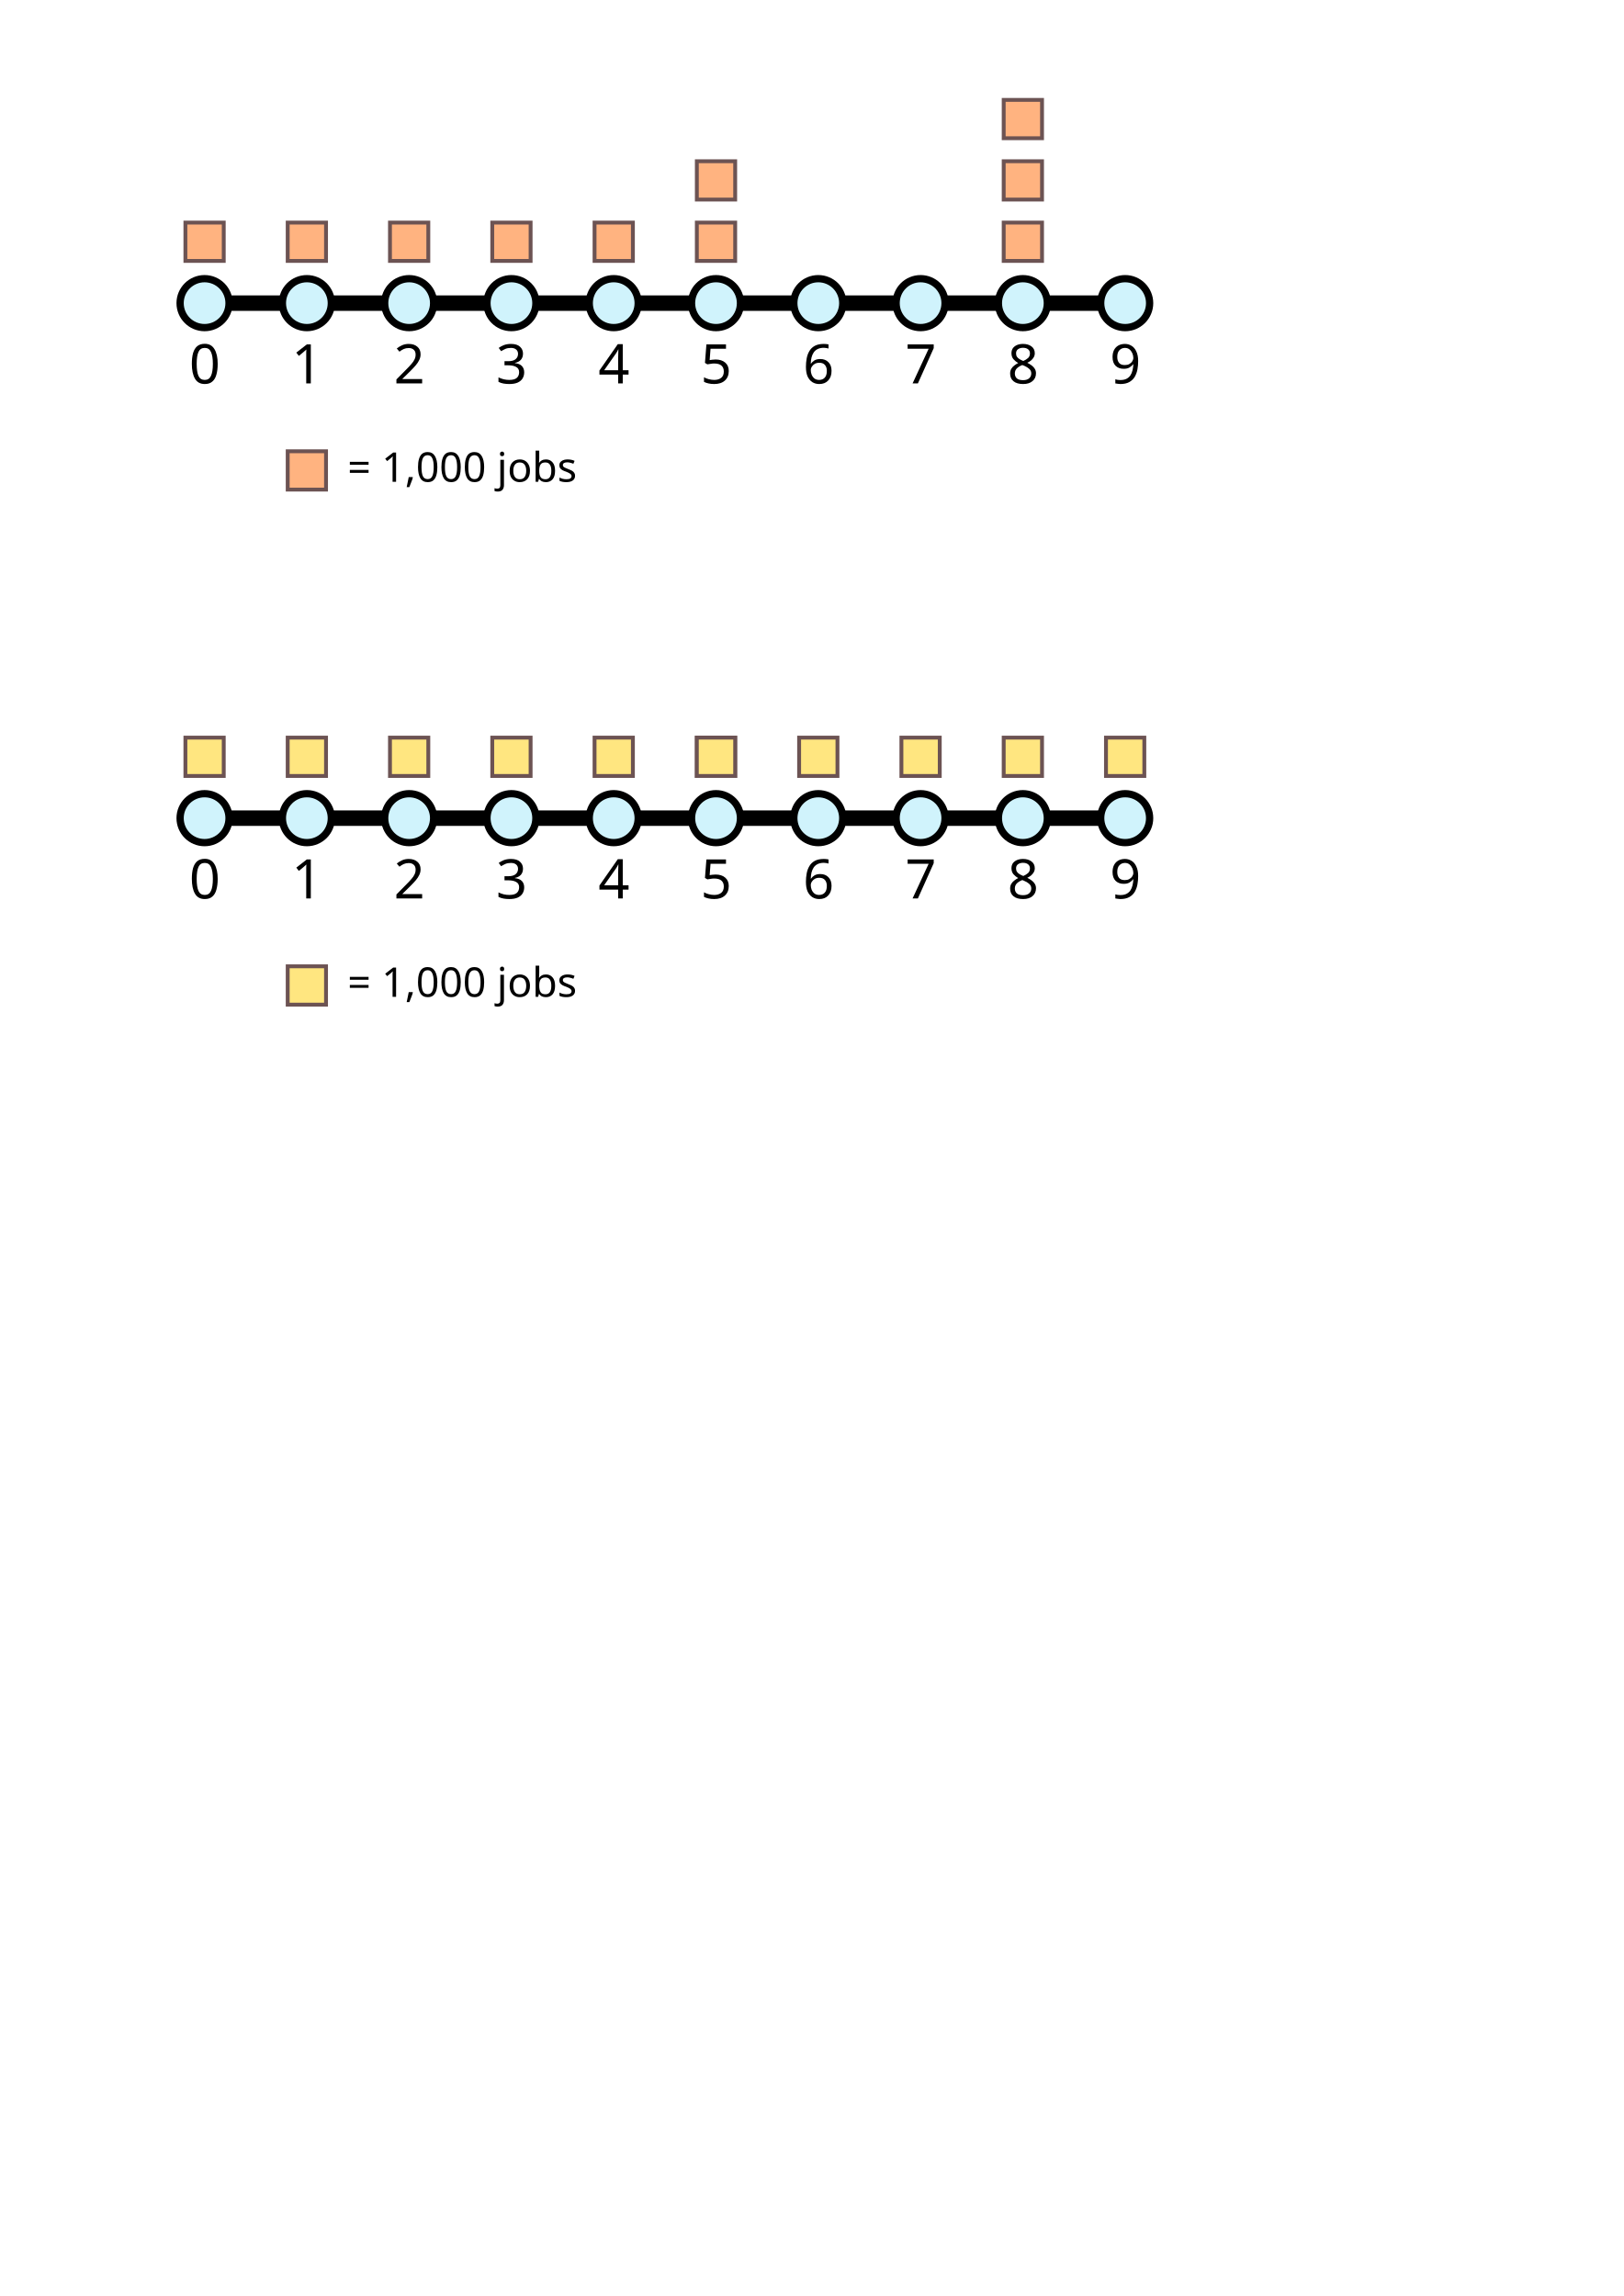
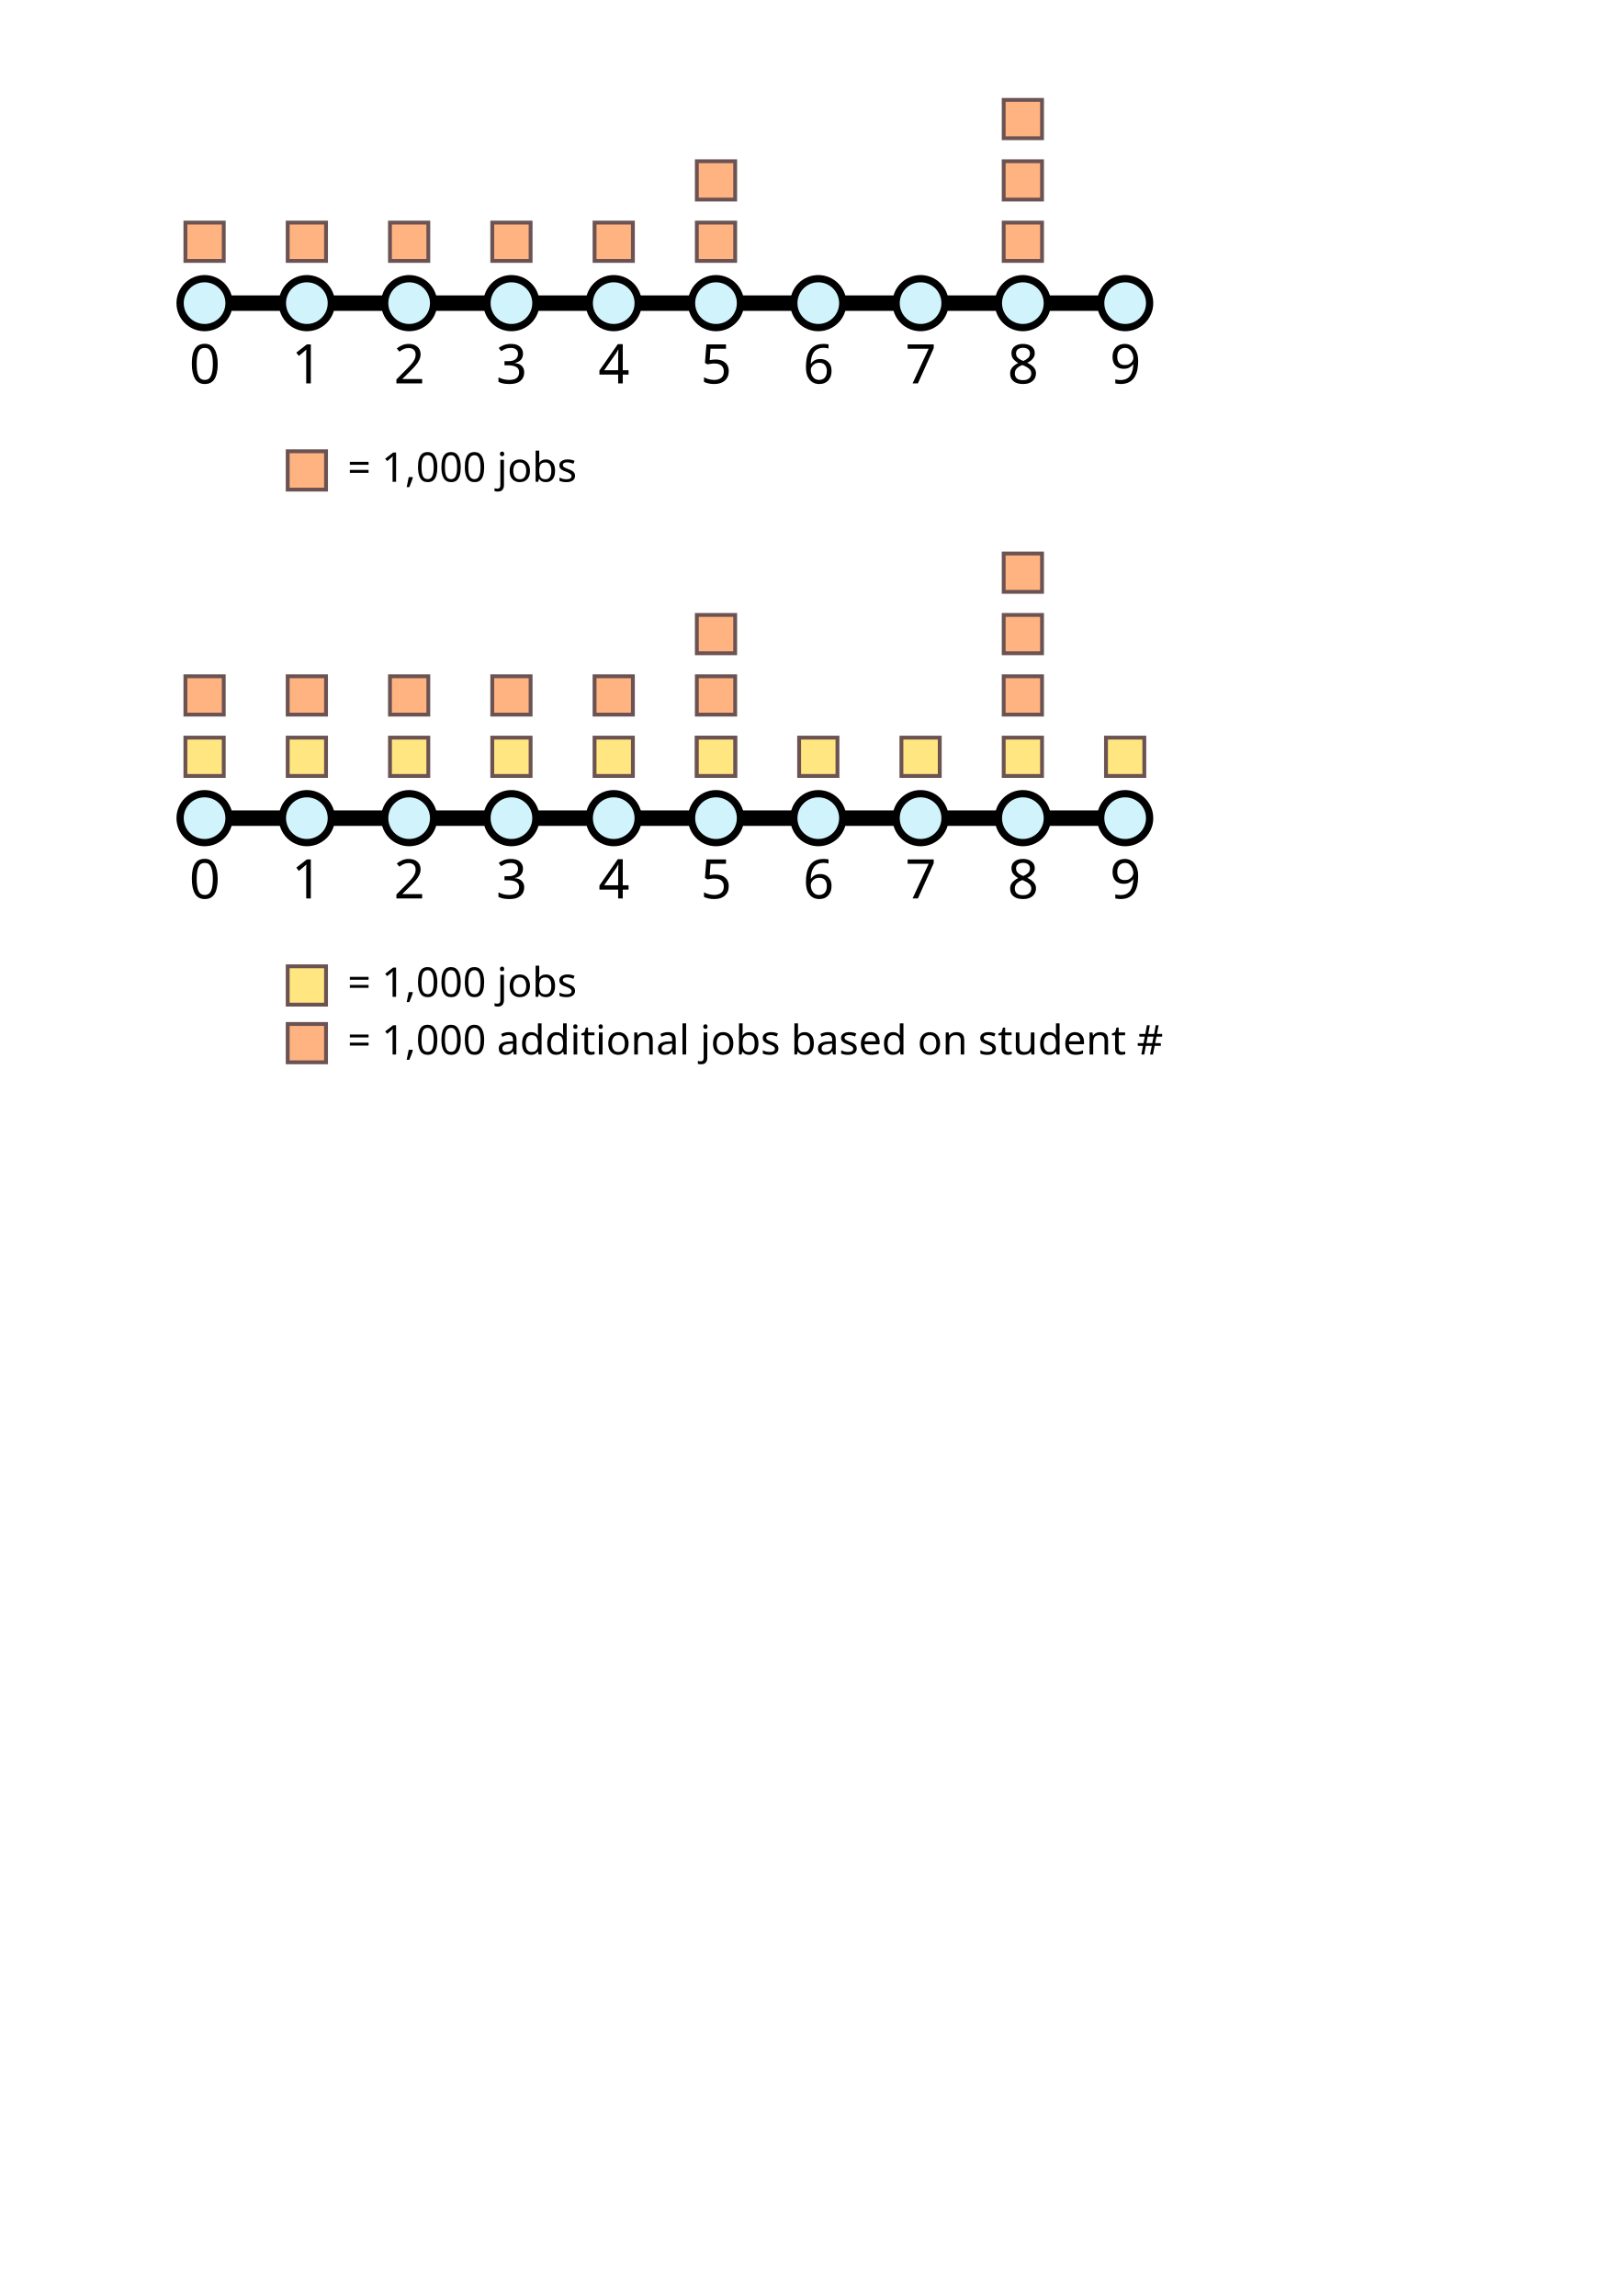
<svg xmlns="http://www.w3.org/2000/svg" width="210mm" height="297mm" viewBox="0 0 210 297" version="1.1" id="svg5">
  <defs id="defs2" />
  <g id="layer1">
    <path style="fill:none;stroke:#000000;stroke-width:2;stroke-linecap:butt;stroke-linejoin:miter;stroke-miterlimit:4;stroke-dasharray:none;stroke-opacity:1" d="M 26.458,39.213 H 145.521" id="path1430" />
    <circle style="fill:#d0f3fc;stroke:#000000;stroke-width:0.939;stroke-linecap:round;stroke-miterlimit:4;stroke-dasharray:none;stop-color:#000000" id="path848" cx="26.458" cy="39.213" r="3.164" />
    <circle style="fill:#d0f3fc;stroke:#000000;stroke-width:0.939;stroke-linecap:round;stroke-miterlimit:4;stroke-dasharray:none;stop-color:#000000" id="path848-6" cx="39.688" cy="39.213" r="3.164" />
    <circle style="fill:#d0f3fc;stroke:#000000;stroke-width:0.939;stroke-linecap:round;stroke-miterlimit:4;stroke-dasharray:none;stop-color:#000000" id="path848-7" cx="52.917" cy="39.213" r="3.164" />
    <circle style="fill:#d0f3fc;stroke:#000000;stroke-width:0.939;stroke-linecap:round;stroke-miterlimit:4;stroke-dasharray:none;stop-color:#000000" id="path848-6-5" cx="66.146" cy="39.213" r="3.164" />
    <circle style="fill:#d0f3fc;stroke:#000000;stroke-width:0.939;stroke-linecap:round;stroke-miterlimit:4;stroke-dasharray:none;stop-color:#000000" id="path848-3" cx="79.375" cy="39.213" r="3.164" />
    <circle style="fill:#d0f3fc;stroke:#000000;stroke-width:0.939;stroke-linecap:round;stroke-miterlimit:4;stroke-dasharray:none;stop-color:#000000" id="path848-6-56" cx="92.604" cy="39.213" r="3.164" />
    <circle style="fill:#d0f3fc;stroke:#000000;stroke-width:0.939;stroke-linecap:round;stroke-miterlimit:4;stroke-dasharray:none;stop-color:#000000" id="path848-2" cx="105.833" cy="39.213" r="3.164" />
    <circle style="fill:#d0f3fc;stroke:#000000;stroke-width:0.939;stroke-linecap:round;stroke-miterlimit:4;stroke-dasharray:none;stop-color:#000000" id="path848-6-9" cx="119.062" cy="39.213" r="3.164" />
    <circle style="fill:#d0f3fc;stroke:#000000;stroke-width:0.939;stroke-linecap:round;stroke-miterlimit:4;stroke-dasharray:none;stop-color:#000000" id="path848-1" cx="132.292" cy="39.213" r="3.164" />
    <circle style="fill:#d0f3fc;stroke:#000000;stroke-width:0.939;stroke-linecap:round;stroke-miterlimit:4;stroke-dasharray:none;stop-color:#000000" id="path848-6-2" cx="145.521" cy="39.213" r="3.164" />
    <text xml:space="preserve" style="font-size:7.056px;line-height:1.25;font-family:Arial;-inkscape-font-specification:Arial;stroke-width:0.265" x="24.469" y="49.598" id="text3252">
      <tspan id="tspan3250" style="font-style:normal;font-variant:normal;font-weight:normal;font-stretch:normal;font-size:7.056px;font-family:Ubuntu;-inkscape-font-specification:'Ubuntu, Normal';font-variant-ligatures:normal;font-variant-caps:normal;font-variant-numeric:normal;font-variant-east-asian:normal;stroke-width:0.265" x="24.469" y="49.598">0</tspan>
    </text>
    <text xml:space="preserve" style="font-size:7.056px;line-height:1.25;font-family:Arial;-inkscape-font-specification:Arial;stroke-width:0.265" x="37.698" y="49.598" id="text3252-6">
      <tspan id="tspan3250-8" style="font-style:normal;font-variant:normal;font-weight:normal;font-stretch:normal;font-size:7.056px;font-family:Ubuntu;-inkscape-font-specification:'Ubuntu, Normal';font-variant-ligatures:normal;font-variant-caps:normal;font-variant-numeric:normal;font-variant-east-asian:normal;stroke-width:0.265" x="37.698" y="49.598">1</tspan>
    </text>
    <text xml:space="preserve" style="font-size:7.056px;line-height:1.25;font-family:Arial;-inkscape-font-specification:Arial;stroke-width:0.265" x="50.927" y="49.598" id="text3252-3">
      <tspan id="tspan3250-83" style="font-style:normal;font-variant:normal;font-weight:normal;font-stretch:normal;font-size:7.056px;font-family:Ubuntu;-inkscape-font-specification:'Ubuntu, Normal';font-variant-ligatures:normal;font-variant-caps:normal;font-variant-numeric:normal;font-variant-east-asian:normal;stroke-width:0.265" x="50.927" y="49.598">2</tspan>
    </text>
    <text xml:space="preserve" style="font-size:7.056px;line-height:1.25;font-family:Arial;-inkscape-font-specification:Arial;stroke-width:0.265" x="64.156" y="49.598" id="text3252-4">
      <tspan id="tspan3250-7" style="font-style:normal;font-variant:normal;font-weight:normal;font-stretch:normal;font-size:7.056px;font-family:Ubuntu;-inkscape-font-specification:'Ubuntu, Normal';font-variant-ligatures:normal;font-variant-caps:normal;font-variant-numeric:normal;font-variant-east-asian:normal;stroke-width:0.265" x="64.156" y="49.598">3</tspan>
    </text>
    <text xml:space="preserve" style="font-size:5.292px;line-height:1.25;font-family:Arial;-inkscape-font-specification:Arial;stroke-width:0.265" x="44.949" y="62.322" id="text3252-4-2">
      <tspan id="tspan3250-7-4" style="font-style:normal;font-variant:normal;font-weight:normal;font-stretch:normal;font-size:5.292px;font-family:Ubuntu;-inkscape-font-specification:'Ubuntu, Normal';font-variant-ligatures:normal;font-variant-caps:normal;font-variant-numeric:normal;font-variant-east-asian:normal;stroke-width:0.265" x="44.949" y="62.322">= 1,000 jobs</tspan>
    </text>
    <text xml:space="preserve" style="font-size:7.056px;line-height:1.25;font-family:Arial;-inkscape-font-specification:Arial;stroke-width:0.265" x="77.385" y="49.598" id="text3252-68">
      <tspan id="tspan3250-9" style="font-style:normal;font-variant:normal;font-weight:normal;font-stretch:normal;font-size:7.056px;font-family:Ubuntu;-inkscape-font-specification:'Ubuntu, Normal';font-variant-ligatures:normal;font-variant-caps:normal;font-variant-numeric:normal;font-variant-east-asian:normal;stroke-width:0.265" x="77.385" y="49.598">4</tspan>
    </text>
    <text xml:space="preserve" style="font-size:7.056px;line-height:1.25;font-family:Arial;-inkscape-font-specification:Arial;stroke-width:0.265" x="103.844" y="49.598" id="text3252-8">
      <tspan id="tspan3250-79" style="font-style:normal;font-variant:normal;font-weight:normal;font-stretch:normal;font-size:7.056px;font-family:Ubuntu;-inkscape-font-specification:'Ubuntu, Normal';font-variant-ligatures:normal;font-variant-caps:normal;font-variant-numeric:normal;font-variant-east-asian:normal;stroke-width:0.265" x="103.844" y="49.598">6</tspan>
    </text>
    <text xml:space="preserve" style="font-size:7.056px;line-height:1.25;font-family:Arial;-inkscape-font-specification:Arial;stroke-width:0.265" x="130.302" y="49.598" id="text3252-03">
      <tspan id="tspan3250-3" style="font-style:normal;font-variant:normal;font-weight:normal;font-stretch:normal;font-size:7.056px;font-family:Ubuntu;-inkscape-font-specification:'Ubuntu, Normal';font-variant-ligatures:normal;font-variant-caps:normal;font-variant-numeric:normal;font-variant-east-asian:normal;stroke-width:0.265" x="130.302" y="49.598">8</tspan>
    </text>
    <text xml:space="preserve" style="font-size:7.056px;line-height:1.25;font-family:Arial;-inkscape-font-specification:Arial;stroke-width:0.265" x="117.073" y="49.598" id="text3252-37">
      <tspan id="tspan3250-32" style="font-style:normal;font-variant:normal;font-weight:normal;font-stretch:normal;font-size:7.056px;font-family:Ubuntu;-inkscape-font-specification:'Ubuntu, Normal';font-variant-ligatures:normal;font-variant-caps:normal;font-variant-numeric:normal;font-variant-east-asian:normal;stroke-width:0.265" x="117.073" y="49.598">7</tspan>
    </text>
    <text xml:space="preserve" style="font-size:7.056px;line-height:1.25;font-family:Arial;-inkscape-font-specification:Arial;stroke-width:0.265" x="143.531" y="49.598" id="text3252-65">
      <tspan id="tspan3250-2" style="font-style:normal;font-variant:normal;font-weight:normal;font-stretch:normal;font-size:7.056px;font-family:Ubuntu;-inkscape-font-specification:'Ubuntu, Normal';font-variant-ligatures:normal;font-variant-caps:normal;font-variant-numeric:normal;font-variant-east-asian:normal;stroke-width:0.265" x="143.531" y="49.598">9</tspan>
    </text>
    <text xml:space="preserve" style="font-size:7.056px;line-height:1.25;font-family:Arial;-inkscape-font-specification:Arial;stroke-width:0.265" x="90.614" y="49.598" id="text3252-0">
      <tspan id="tspan3250-6" style="font-style:normal;font-variant:normal;font-weight:normal;font-stretch:normal;font-size:7.056px;font-family:Ubuntu;-inkscape-font-specification:'Ubuntu, Normal';font-variant-ligatures:normal;font-variant-caps:normal;font-variant-numeric:normal;font-variant-east-asian:normal;stroke-width:0.265" x="90.614" y="49.598">5</tspan>
    </text>
    <rect style="fill:#ffb380;stroke:#6c5353;stroke-width:0.5;stroke-linecap:round;stroke-miterlimit:4;stroke-dasharray:none;stop-color:#000000" id="rect21018" width="4.958" height="4.958" x="23.979" y="28.796" rx="8.9009539e-10" ry="1.1994489e-08" />
    <rect style="fill:#ffb380;stroke:#6c5353;stroke-width:0.5;stroke-linecap:round;stroke-miterlimit:4;stroke-dasharray:none;stop-color:#000000" id="rect21018-8" width="4.958" height="4.958" x="37.208" y="28.796" rx="8.9009539e-10" ry="1.1994489e-08" />
    <rect style="fill:#ffb380;stroke:#6c5353;stroke-width:0.5;stroke-linecap:round;stroke-miterlimit:4;stroke-dasharray:none;stop-color:#000000" id="rect21018-7" width="4.958" height="4.958" x="50.437" y="28.796" rx="8.9009539e-10" ry="1.1994489e-08" />
    <rect style="fill:#ffb380;stroke:#6c5353;stroke-width:0.5;stroke-linecap:round;stroke-miterlimit:4;stroke-dasharray:none;stop-color:#000000" id="rect21018-9" width="4.958" height="4.958" x="63.667" y="28.796" rx="8.9009539e-10" ry="1.1994489e-08" />
    <rect style="fill:#ffb380;stroke:#6c5353;stroke-width:0.5;stroke-linecap:round;stroke-miterlimit:4;stroke-dasharray:none;stop-color:#000000" id="rect21018-6" width="4.958" height="4.958" x="76.896" y="28.796" rx="8.9009539e-10" ry="1.1994489e-08" />
    <rect style="fill:#ffb380;stroke:#6c5353;stroke-width:0.5;stroke-linecap:round;stroke-miterlimit:4;stroke-dasharray:none;stop-color:#000000" id="rect21018-0" width="4.958" height="4.958" x="90.125" y="20.858" rx="8.9009539e-10" ry="1.1994489e-08" />
    <rect style="fill:#ffb380;stroke:#6c5353;stroke-width:0.5;stroke-linecap:round;stroke-miterlimit:4;stroke-dasharray:none;stop-color:#000000" id="rect21018-0-6" width="4.958" height="4.958" x="37.208" y="58.375" rx="8.9009539e-10" ry="1.1994489e-08" />
+     <text xml:space="preserve" style="font-size:5.292px;line-height:1.25;font-family:Arial;-inkscape-font-specification:Arial;stroke-width:0.265" x="44.949" y="136.405" id="text3252-4-2-0">
+       <tspan id="tspan3250-7-4-8" style="font-style:normal;font-variant:normal;font-weight:normal;font-stretch:normal;font-size:5.292px;font-family:Ubuntu;-inkscape-font-specification:'Ubuntu, Normal';font-variant-ligatures:normal;font-variant-caps:normal;font-variant-numeric:normal;font-variant-east-asian:normal;stroke-width:0.265" x="44.949" y="136.405">= 1,000 additional jobs based on student #</tspan>
+     </text>
+     <rect style="fill:#ffb380;stroke:#6c5353;stroke-width:0.5;stroke-linecap:round;stroke-miterlimit:4;stroke-dasharray:none;stop-color:#000000" id="rect21018-0-6-50" width="4.958" height="4.958" x="37.208" y="132.458" rx="8.9009539e-10" ry="1.1994489e-08" />
    <path style="fill:none;stroke:#000000;stroke-width:2;stroke-linecap:butt;stroke-linejoin:miter;stroke-miterlimit:4;stroke-dasharray:none;stroke-opacity:1" d="M 26.458,105.833 H 145.521" id="path1430-7" />
    <circle style="fill:#d0f3fc;stroke:#000000;stroke-width:0.939;stroke-linecap:round;stroke-miterlimit:4;stroke-dasharray:none;stop-color:#000000" id="path848-5" cx="26.458" cy="105.833" r="3.164" />
    <circle style="fill:#d0f3fc;stroke:#000000;stroke-width:0.939;stroke-linecap:round;stroke-miterlimit:4;stroke-dasharray:none;stop-color:#000000" id="path848-6-3" cx="39.688" cy="105.833" r="3.164" />
    <circle style="fill:#d0f3fc;stroke:#000000;stroke-width:0.939;stroke-linecap:round;stroke-miterlimit:4;stroke-dasharray:none;stop-color:#000000" id="path848-7-8" cx="52.917" cy="105.833" r="3.164" />
    <circle style="fill:#d0f3fc;stroke:#000000;stroke-width:0.939;stroke-linecap:round;stroke-miterlimit:4;stroke-dasharray:none;stop-color:#000000" id="path848-6-5-8" cx="66.146" cy="105.833" r="3.164" />
    <circle style="fill:#d0f3fc;stroke:#000000;stroke-width:0.939;stroke-linecap:round;stroke-miterlimit:4;stroke-dasharray:none;stop-color:#000000" id="path848-3-3" cx="79.375" cy="105.833" r="3.164" />
    <circle style="fill:#d0f3fc;stroke:#000000;stroke-width:0.939;stroke-linecap:round;stroke-miterlimit:4;stroke-dasharray:none;stop-color:#000000" id="path848-6-56-1" cx="92.604" cy="105.833" r="3.164" />
    <circle style="fill:#d0f3fc;stroke:#000000;stroke-width:0.939;stroke-linecap:round;stroke-miterlimit:4;stroke-dasharray:none;stop-color:#000000" id="path848-2-8" cx="105.833" cy="105.833" r="3.164" />
    <circle style="fill:#d0f3fc;stroke:#000000;stroke-width:0.939;stroke-linecap:round;stroke-miterlimit:4;stroke-dasharray:none;stop-color:#000000" id="path848-6-9-9" cx="119.062" cy="105.833" r="3.164" />
    <circle style="fill:#d0f3fc;stroke:#000000;stroke-width:0.939;stroke-linecap:round;stroke-miterlimit:4;stroke-dasharray:none;stop-color:#000000" id="path848-1-6" cx="132.292" cy="105.833" r="3.164" />
    <circle style="fill:#d0f3fc;stroke:#000000;stroke-width:0.939;stroke-linecap:round;stroke-miterlimit:4;stroke-dasharray:none;stop-color:#000000" id="path848-6-2-4" cx="145.521" cy="105.833" r="3.164" />
    <text xml:space="preserve" style="font-size:7.056px;line-height:1.25;font-family:Arial;-inkscape-font-specification:Arial;stroke-width:0.265" x="24.469" y="116.219" id="text3252-33">
      <tspan id="tspan3250-38" style="font-style:normal;font-variant:normal;font-weight:normal;font-stretch:normal;font-size:7.056px;font-family:Ubuntu;-inkscape-font-specification:'Ubuntu, Normal';font-variant-ligatures:normal;font-variant-caps:normal;font-variant-numeric:normal;font-variant-east-asian:normal;stroke-width:0.265" x="24.469" y="116.219">0</tspan>
    </text>
    <text xml:space="preserve" style="font-size:7.056px;line-height:1.25;font-family:Arial;-inkscape-font-specification:Arial;stroke-width:0.265" x="37.698" y="116.219" id="text3252-6-6">
      <tspan id="tspan3250-8-0" style="font-style:normal;font-variant:normal;font-weight:normal;font-stretch:normal;font-size:7.056px;font-family:Ubuntu;-inkscape-font-specification:'Ubuntu, Normal';font-variant-ligatures:normal;font-variant-caps:normal;font-variant-numeric:normal;font-variant-east-asian:normal;stroke-width:0.265" x="37.698" y="116.219">1</tspan>
    </text>
    <text xml:space="preserve" style="font-size:7.056px;line-height:1.25;font-family:Arial;-inkscape-font-specification:Arial;stroke-width:0.265" x="50.927" y="116.219" id="text3252-3-4">
      <tspan id="tspan3250-83-8" style="font-style:normal;font-variant:normal;font-weight:normal;font-stretch:normal;font-size:7.056px;font-family:Ubuntu;-inkscape-font-specification:'Ubuntu, Normal';font-variant-ligatures:normal;font-variant-caps:normal;font-variant-numeric:normal;font-variant-east-asian:normal;stroke-width:0.265" x="50.927" y="116.219">2</tspan>
    </text>
    <text xml:space="preserve" style="font-size:7.056px;line-height:1.25;font-family:Arial;-inkscape-font-specification:Arial;stroke-width:0.265" x="64.156" y="116.219" id="text3252-4-8">
      <tspan id="tspan3250-7-8" style="font-style:normal;font-variant:normal;font-weight:normal;font-stretch:normal;font-size:7.056px;font-family:Ubuntu;-inkscape-font-specification:'Ubuntu, Normal';font-variant-ligatures:normal;font-variant-caps:normal;font-variant-numeric:normal;font-variant-east-asian:normal;stroke-width:0.265" x="64.156" y="116.219">3</tspan>
    </text>
    <text xml:space="preserve" style="font-size:5.292px;line-height:1.25;font-family:Arial;-inkscape-font-specification:Arial;stroke-width:0.265" x="44.949" y="128.943" id="text3252-4-2-9">
      <tspan id="tspan3250-7-4-7" style="font-style:normal;font-variant:normal;font-weight:normal;font-stretch:normal;font-size:5.292px;font-family:Ubuntu;-inkscape-font-specification:'Ubuntu, Normal';font-variant-ligatures:normal;font-variant-caps:normal;font-variant-numeric:normal;font-variant-east-asian:normal;stroke-width:0.265" x="44.949" y="128.943">= 1,000 jobs</tspan>
    </text>
    <text xml:space="preserve" style="font-size:7.056px;line-height:1.25;font-family:Arial;-inkscape-font-specification:Arial;stroke-width:0.265" x="77.385" y="116.219" id="text3252-68-7">
      <tspan id="tspan3250-9-6" style="font-style:normal;font-variant:normal;font-weight:normal;font-stretch:normal;font-size:7.056px;font-family:Ubuntu;-inkscape-font-specification:'Ubuntu, Normal';font-variant-ligatures:normal;font-variant-caps:normal;font-variant-numeric:normal;font-variant-east-asian:normal;stroke-width:0.265" x="77.385" y="116.219">4</tspan>
    </text>
    <text xml:space="preserve" style="font-size:7.056px;line-height:1.25;font-family:Arial;-inkscape-font-specification:Arial;stroke-width:0.265" x="103.844" y="116.219" id="text3252-8-4">
      <tspan id="tspan3250-79-3" style="font-style:normal;font-variant:normal;font-weight:normal;font-stretch:normal;font-size:7.056px;font-family:Ubuntu;-inkscape-font-specification:'Ubuntu, Normal';font-variant-ligatures:normal;font-variant-caps:normal;font-variant-numeric:normal;font-variant-east-asian:normal;stroke-width:0.265" x="103.844" y="116.219">6</tspan>
    </text>
    <text xml:space="preserve" style="font-size:7.056px;line-height:1.25;font-family:Arial;-inkscape-font-specification:Arial;stroke-width:0.265" x="130.302" y="116.219" id="text3252-03-0">
      <tspan id="tspan3250-3-3" style="font-style:normal;font-variant:normal;font-weight:normal;font-stretch:normal;font-size:7.056px;font-family:Ubuntu;-inkscape-font-specification:'Ubuntu, Normal';font-variant-ligatures:normal;font-variant-caps:normal;font-variant-numeric:normal;font-variant-east-asian:normal;stroke-width:0.265" x="130.302" y="116.219">8</tspan>
    </text>
    <text xml:space="preserve" style="font-size:7.056px;line-height:1.25;font-family:Arial;-inkscape-font-specification:Arial;stroke-width:0.265" x="117.073" y="116.219" id="text3252-37-0">
      <tspan id="tspan3250-32-9" style="font-style:normal;font-variant:normal;font-weight:normal;font-stretch:normal;font-size:7.056px;font-family:Ubuntu;-inkscape-font-specification:'Ubuntu, Normal';font-variant-ligatures:normal;font-variant-caps:normal;font-variant-numeric:normal;font-variant-east-asian:normal;stroke-width:0.265" x="117.073" y="116.219">7</tspan>
    </text>
    <text xml:space="preserve" style="font-size:7.056px;line-height:1.25;font-family:Arial;-inkscape-font-specification:Arial;stroke-width:0.265" x="143.531" y="116.219" id="text3252-65-2">
      <tspan id="tspan3250-2-5" style="font-style:normal;font-variant:normal;font-weight:normal;font-stretch:normal;font-size:7.056px;font-family:Ubuntu;-inkscape-font-specification:'Ubuntu, Normal';font-variant-ligatures:normal;font-variant-caps:normal;font-variant-numeric:normal;font-variant-east-asian:normal;stroke-width:0.265" x="143.531" y="116.219">9</tspan>
    </text>
    <text xml:space="preserve" style="font-size:7.056px;line-height:1.25;font-family:Arial;-inkscape-font-specification:Arial;stroke-width:0.265" x="90.614" y="116.219" id="text3252-0-4">
      <tspan id="tspan3250-6-0" style="font-style:normal;font-variant:normal;font-weight:normal;font-stretch:normal;font-size:7.056px;font-family:Ubuntu;-inkscape-font-specification:'Ubuntu, Normal';font-variant-ligatures:normal;font-variant-caps:normal;font-variant-numeric:normal;font-variant-east-asian:normal;stroke-width:0.265" x="90.614" y="116.219">5</tspan>
    </text>
    <rect style="fill:#ffe680;stroke:#6c5353;stroke-width:0.5;stroke-linecap:round;stroke-miterlimit:4;stroke-dasharray:none;stop-color:#000000" id="rect21018-0-6-5" width="4.958" height="4.958" x="37.208" y="124.996" rx="8.9009539e-10" ry="1.1994489e-08" />
    <rect style="fill:#ffe680;stroke:#6c5353;stroke-width:0.5;stroke-linecap:round;stroke-miterlimit:4;stroke-dasharray:none;stop-color:#000000" id="rect21018-0-6-5-9" width="4.958" height="4.958" x="23.979" y="95.417" rx="8.9009539e-10" ry="1.1994489e-08" />
    <rect style="fill:#ffe680;stroke:#6c5353;stroke-width:0.5;stroke-linecap:round;stroke-miterlimit:4;stroke-dasharray:none;stop-color:#000000" id="rect21018-0-6-5-6" width="4.958" height="4.958" x="37.208" y="95.417" rx="8.9009539e-10" ry="1.1994489e-08" />
    <rect style="fill:#ffe680;stroke:#6c5353;stroke-width:0.5;stroke-linecap:round;stroke-miterlimit:4;stroke-dasharray:none;stop-color:#000000" id="rect21018-0-6-5-92" width="4.958" height="4.958" x="50.437" y="95.417" rx="8.9009539e-10" ry="1.1994489e-08" />
    <rect style="fill:#ffe680;stroke:#6c5353;stroke-width:0.5;stroke-linecap:round;stroke-miterlimit:4;stroke-dasharray:none;stop-color:#000000" id="rect21018-0-6-5-92-2" width="4.958" height="4.958" x="63.667" y="95.417" rx="8.9009539e-10" ry="1.1994489e-08" />
    <rect style="fill:#ffe680;stroke:#6c5353;stroke-width:0.5;stroke-linecap:round;stroke-miterlimit:4;stroke-dasharray:none;stop-color:#000000" id="rect21018-0-6-5-92-4" width="4.958" height="4.958" x="90.125" y="95.417" rx="8.9009539e-10" ry="1.1994489e-08" />
    <rect style="fill:#ffe680;stroke:#6c5353;stroke-width:0.5;stroke-linecap:round;stroke-miterlimit:4;stroke-dasharray:none;stop-color:#000000" id="rect21018-0-6-5-92-7" width="4.958" height="4.958" x="103.354" y="95.417" rx="8.9009539e-10" ry="1.1994489e-08" />
    <rect style="fill:#ffe680;stroke:#6c5353;stroke-width:0.5;stroke-linecap:round;stroke-miterlimit:4;stroke-dasharray:none;stop-color:#000000" id="rect21018-0-6-5-92-75" width="4.958" height="4.958" x="90.125" y="95.417" rx="8.9009539e-10" ry="1.1994489e-08" />
    <rect style="fill:#ffb380;stroke:#6c5353;stroke-width:0.5;stroke-linecap:round;stroke-miterlimit:4;stroke-dasharray:none;stop-color:#000000" id="rect21018-4" width="4.958" height="4.958" x="90.125" y="28.796" rx="8.9009539e-10" ry="1.1994489e-08" />
    <rect style="fill:#ffb380;stroke:#6c5353;stroke-width:0.5;stroke-linecap:round;stroke-miterlimit:4;stroke-dasharray:none;stop-color:#000000" id="rect21018-04" width="4.958" height="4.958" x="129.812" y="28.796" rx="8.9009539e-10" ry="1.1994489e-08" />
    <rect style="fill:#ffb380;stroke:#6c5353;stroke-width:0.5;stroke-linecap:round;stroke-miterlimit:4;stroke-dasharray:none;stop-color:#000000" id="rect21018-87" width="4.958" height="4.958" x="129.812" y="20.858" rx="8.9009539e-10" ry="1.1994489e-08" />
    <rect style="fill:#ffb380;stroke:#6c5353;stroke-width:0.5;stroke-linecap:round;stroke-miterlimit:4;stroke-dasharray:none;stop-color:#000000" id="rect21018-08" width="4.958" height="4.958" x="129.812" y="12.921" rx="8.9009539e-10" ry="1.1994489e-08" />
+     <rect style="fill:#ffb380;stroke:#6c5353;stroke-width:0.5;stroke-linecap:round;stroke-miterlimit:4;stroke-dasharray:none;stop-color:#000000" id="rect21018-3" width="4.958" height="4.958" x="23.979" y="87.479" rx="8.9009539e-10" ry="1.1994489e-08" />
+     <rect style="fill:#ffb380;stroke:#6c5353;stroke-width:0.5;stroke-linecap:round;stroke-miterlimit:4;stroke-dasharray:none;stop-color:#000000" id="rect21018-8-6" width="4.958" height="4.958" x="37.208" y="87.479" rx="8.9009539e-10" ry="1.1994489e-08" />
+     <rect style="fill:#ffb380;stroke:#6c5353;stroke-width:0.5;stroke-linecap:round;stroke-miterlimit:4;stroke-dasharray:none;stop-color:#000000" id="rect21018-7-8" width="4.958" height="4.958" x="50.437" y="87.479" rx="8.9009539e-10" ry="1.1994489e-08" />
+     <rect style="fill:#ffb380;stroke:#6c5353;stroke-width:0.5;stroke-linecap:round;stroke-miterlimit:4;stroke-dasharray:none;stop-color:#000000" id="rect21018-9-0" width="4.958" height="4.958" x="63.667" y="87.479" rx="8.9009539e-10" ry="1.1994489e-08" />
+     <rect style="fill:#ffb380;stroke:#6c5353;stroke-width:0.5;stroke-linecap:round;stroke-miterlimit:4;stroke-dasharray:none;stop-color:#000000" id="rect21018-6-2" width="4.958" height="4.958" x="76.896" y="87.479" rx="8.9009539e-10" ry="1.1994489e-08" />
+     <rect style="fill:#ffb380;stroke:#6c5353;stroke-width:0.5;stroke-linecap:round;stroke-miterlimit:4;stroke-dasharray:none;stop-color:#000000" id="rect21018-0-1" width="4.958" height="4.958" x="90.125" y="79.542" rx="8.9009539e-10" ry="1.1994489e-08" />
+     <rect style="fill:#ffb380;stroke:#6c5353;stroke-width:0.5;stroke-linecap:round;stroke-miterlimit:4;stroke-dasharray:none;stop-color:#000000" id="rect21018-4-0" width="4.958" height="4.958" x="90.125" y="87.479" rx="8.9009539e-10" ry="1.1994489e-08" />
+     <rect style="fill:#ffb380;stroke:#6c5353;stroke-width:0.5;stroke-linecap:round;stroke-miterlimit:4;stroke-dasharray:none;stop-color:#000000" id="rect21018-04-5" width="4.958" height="4.958" x="129.812" y="87.479" rx="8.9009539e-10" ry="1.1994489e-08" />
+     <rect style="fill:#ffb380;stroke:#6c5353;stroke-width:0.5;stroke-linecap:round;stroke-miterlimit:4;stroke-dasharray:none;stop-color:#000000" id="rect21018-87-1" width="4.958" height="4.958" x="129.812" y="79.542" rx="8.9009539e-10" ry="1.1994489e-08" />
+     <rect style="fill:#ffb380;stroke:#6c5353;stroke-width:0.5;stroke-linecap:round;stroke-miterlimit:4;stroke-dasharray:none;stop-color:#000000" id="rect21018-08-1" width="4.958" height="4.958" x="129.812" y="71.604" rx="8.9009539e-10" ry="1.1994489e-08" />
    <rect style="fill:#ffe680;stroke:#6c5353;stroke-width:0.5;stroke-linecap:round;stroke-miterlimit:4;stroke-dasharray:none;stop-color:#000000" id="rect21018-0-6-5-92-48" width="4.958" height="4.958" x="76.896" y="95.417" rx="8.9009539e-10" ry="1.1994489e-08" />
    <rect style="fill:#ffe680;stroke:#6c5353;stroke-width:0.5;stroke-linecap:round;stroke-miterlimit:4;stroke-dasharray:none;stop-color:#000000" id="rect21018-0-6-5-92-1" width="4.958" height="4.958" x="116.583" y="95.417" rx="8.9009539e-10" ry="1.1994489e-08" />
    <rect style="fill:#ffe680;stroke:#6c5353;stroke-width:0.5;stroke-linecap:round;stroke-miterlimit:4;stroke-dasharray:none;stop-color:#000000" id="rect21018-0-6-5-92-28" width="4.958" height="4.958" x="143.042" y="95.417" rx="8.9009539e-10" ry="1.1994489e-08" />
    <rect style="fill:#ffe680;stroke:#6c5353;stroke-width:0.5;stroke-linecap:round;stroke-miterlimit:4;stroke-dasharray:none;stop-color:#000000" id="rect21018-0-6-5-92-9" width="4.958" height="4.958" x="129.812" y="95.417" rx="8.9009539e-10" ry="1.1994489e-08" />
  </g>
</svg>
